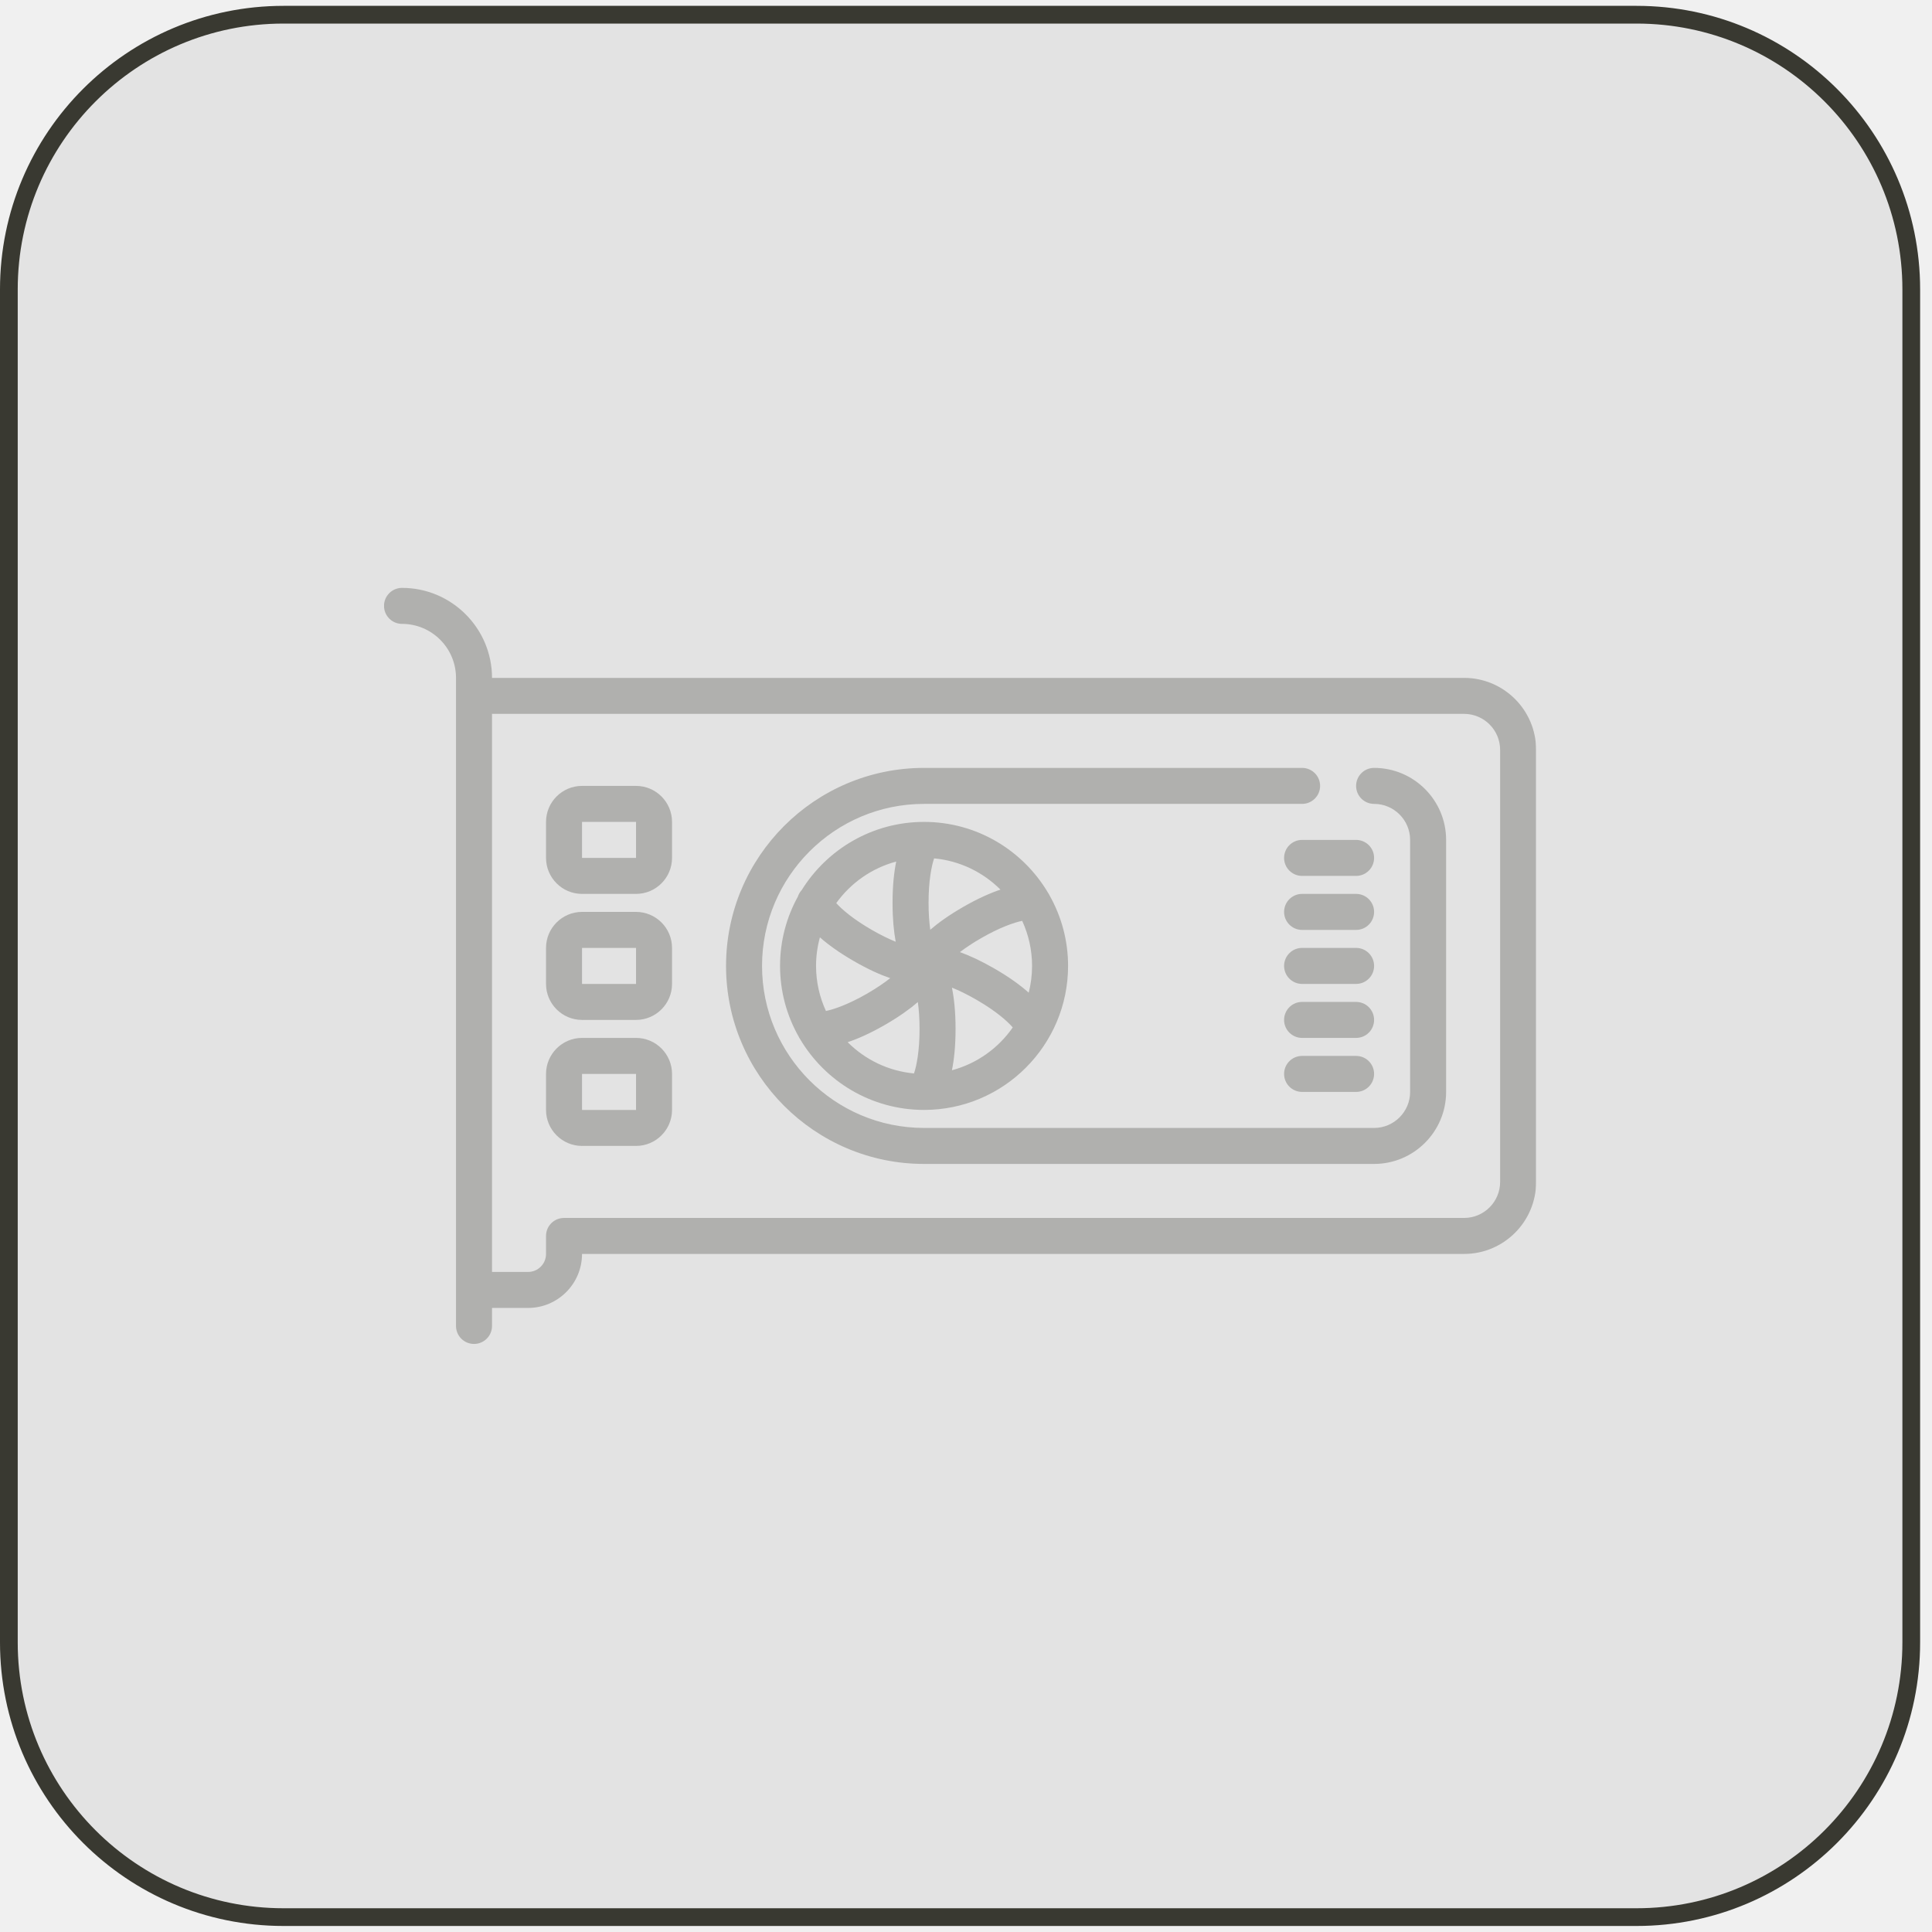
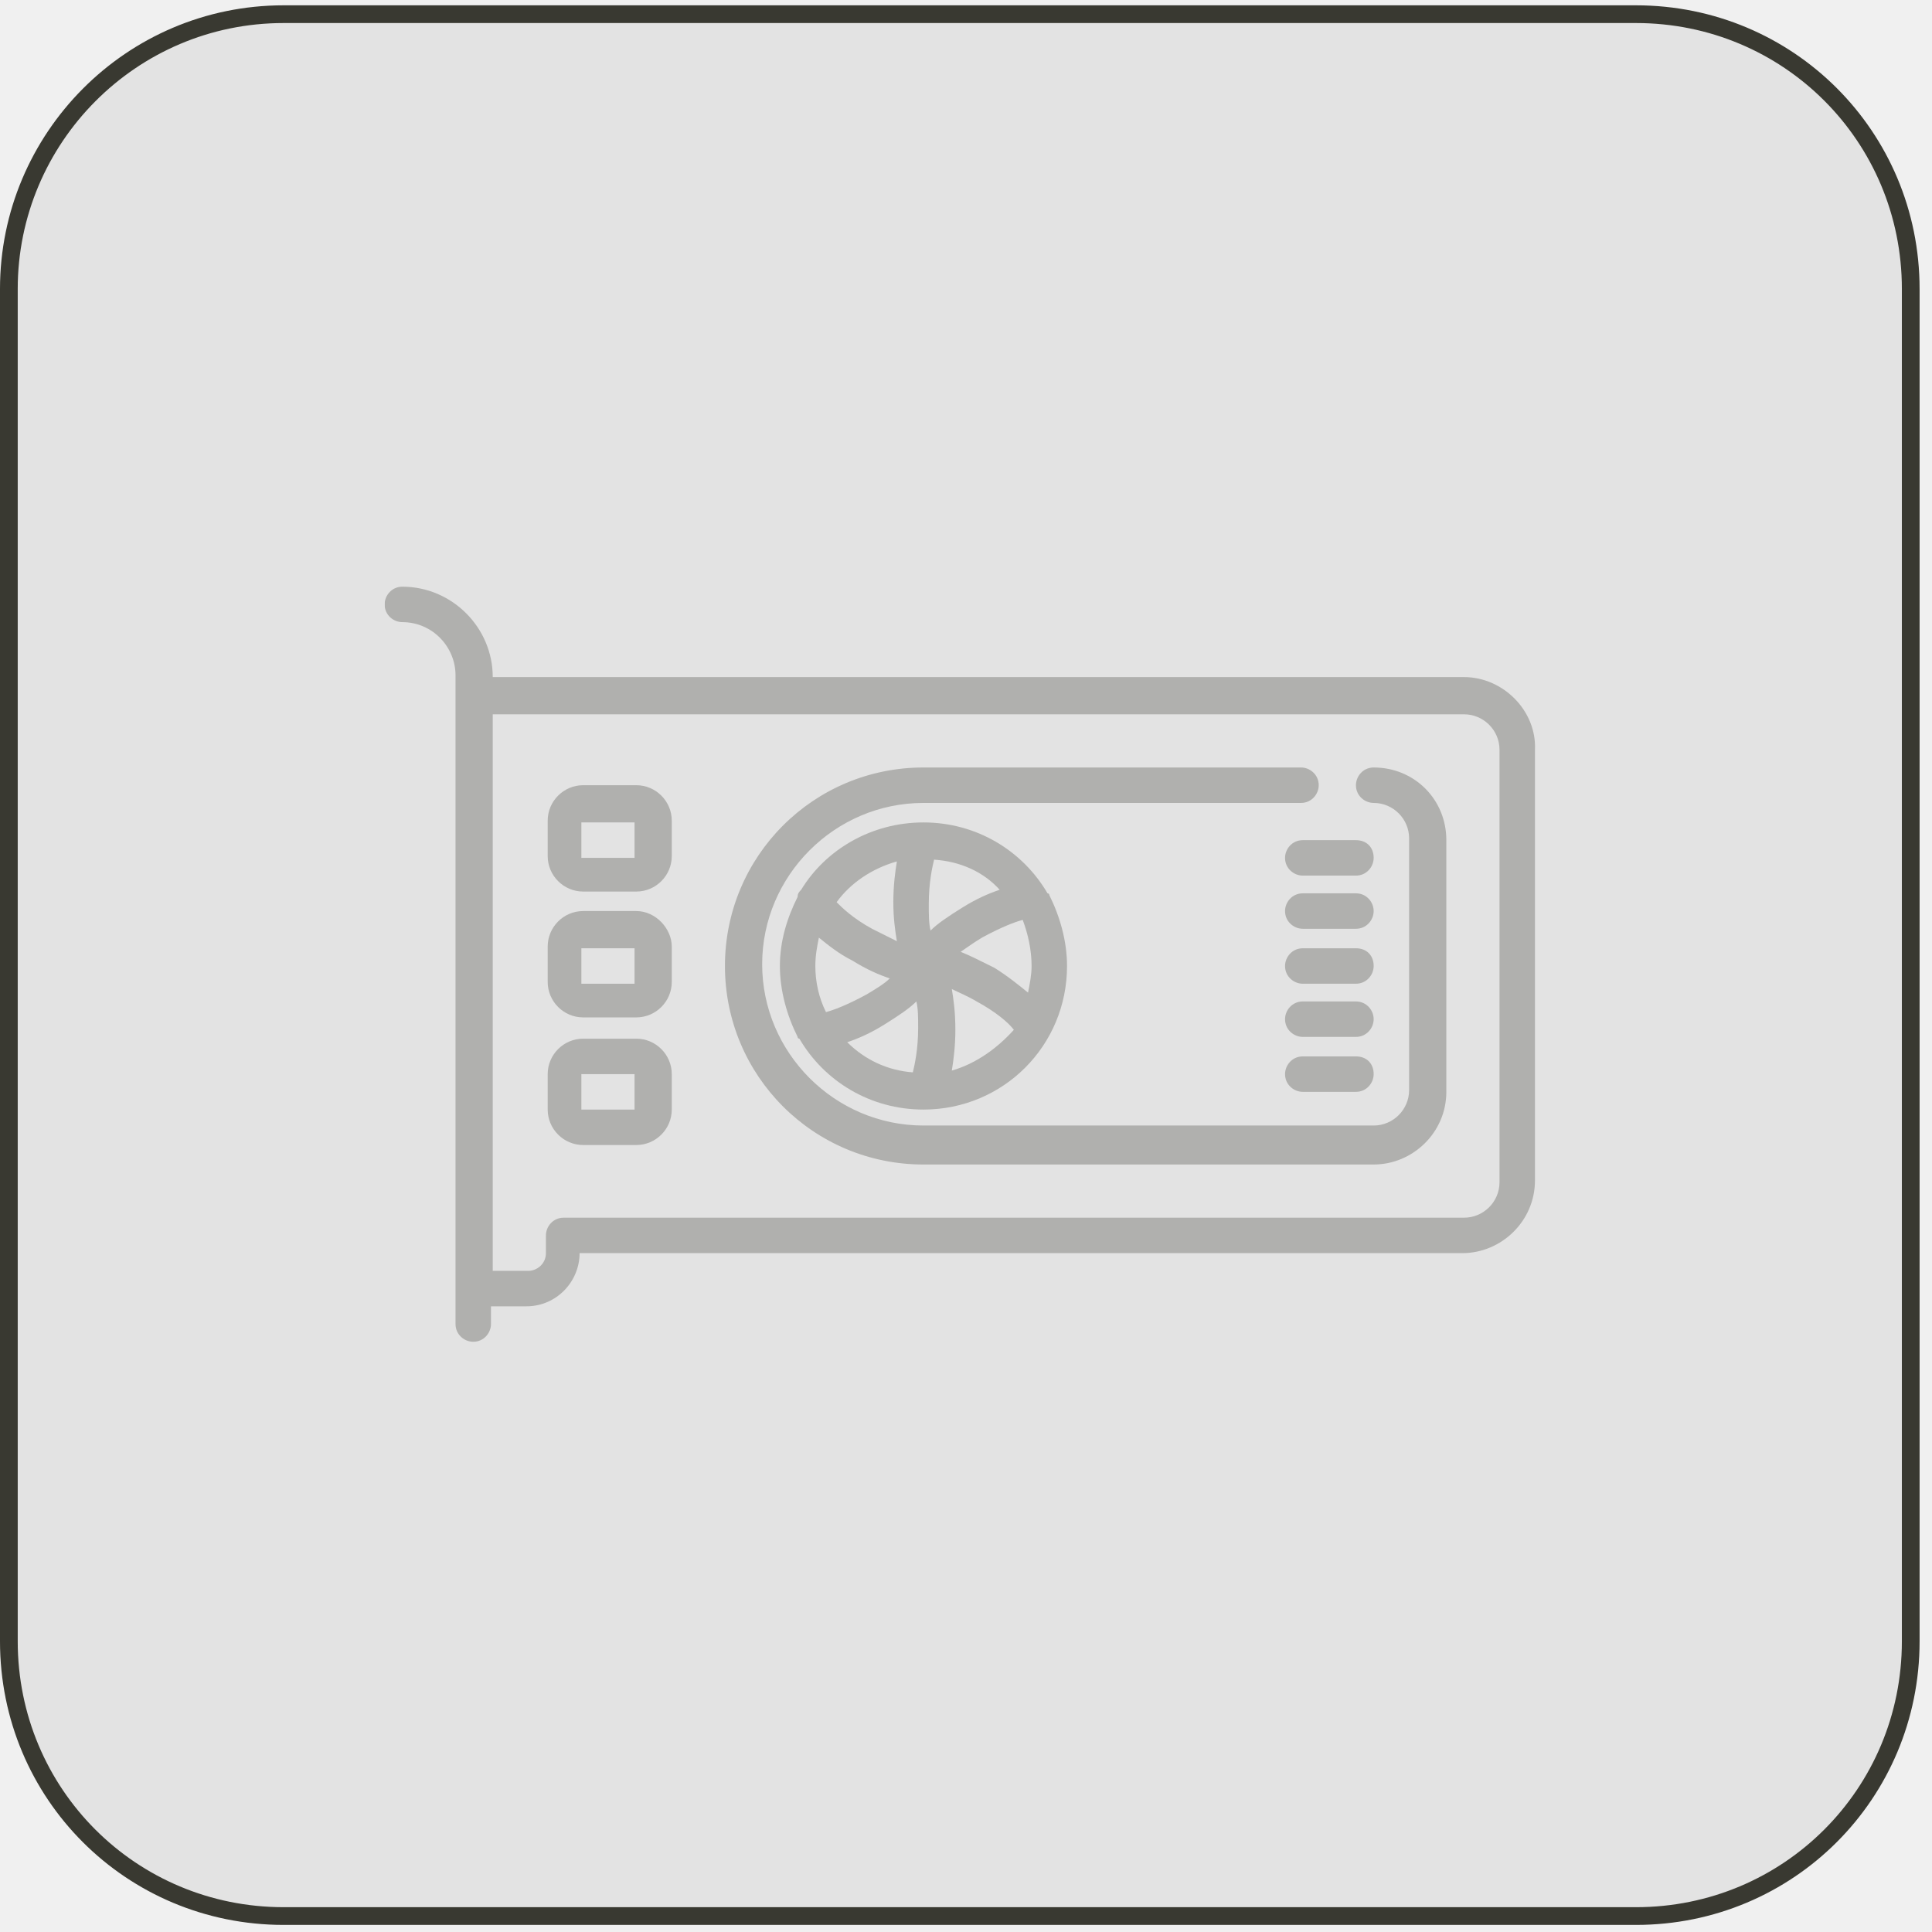
- <svg xmlns="http://www.w3.org/2000/svg" width="109" height="109" viewBox="0 0 109 109" fill="none">
-   <rect x="0.5" y="0.83" width="107.33" height="107.33" rx="15.5" fill="#E3E3E3" />
-   <rect x="0.5" y="0.83" width="107.33" height="107.33" rx="15.5" stroke="#393931" />
-   <g opacity="0.3" clip-path="url(#clip0_449_397)">
-     <path d="M82.603 38.245H27.759C27.759 35.445 25.481 33.167 22.681 33.167C22.12 33.167 21.665 33.622 21.665 34.182C21.665 34.743 22.12 35.198 22.681 35.198C24.361 35.198 25.727 36.565 25.727 38.245V74.808C25.727 75.368 26.182 75.823 26.743 75.823C27.304 75.823 27.759 75.368 27.759 74.808V73.792H29.791C31.471 73.792 32.837 72.426 32.837 70.746V70.745H82.603C84.843 70.745 86.665 68.923 86.665 66.683V42.307C86.665 40.067 84.843 38.245 82.603 38.245ZM84.634 66.683C84.634 67.803 83.723 68.714 82.603 68.714H31.821C31.26 68.714 30.806 69.168 30.806 69.729V70.746C30.806 71.306 30.351 71.761 29.791 71.761H27.759V40.276H82.603C83.723 40.276 84.634 41.187 84.634 42.307V66.683Z" fill="#393931" />
-     <path d="M52.134 46.37C49.224 46.37 46.668 47.909 45.232 50.214C45.133 50.322 45.057 50.45 45.012 50.589C44.373 51.749 44.009 53.08 44.009 54.495C44.009 55.943 44.391 57.303 45.058 58.481C45.082 58.532 45.11 58.58 45.141 58.626C46.558 61.014 49.161 62.62 52.134 62.62C56.614 62.62 60.259 58.975 60.259 54.495C60.259 53.047 59.876 51.687 59.21 50.509C59.186 50.458 59.158 50.41 59.126 50.364C57.71 47.975 55.106 46.37 52.134 46.37ZM46.04 54.495C46.04 53.937 46.117 53.397 46.258 52.883C46.715 53.287 47.331 53.738 48.167 54.22C48.976 54.688 49.657 54.992 50.224 55.187C49.892 55.448 49.464 55.743 48.928 56.053C47.856 56.672 47.047 56.946 46.598 57.037C46.241 56.262 46.04 55.402 46.04 54.495ZM58.227 54.495C58.227 55.016 58.161 55.522 58.038 56.005C57.579 55.595 56.954 55.135 56.101 54.643C55.344 54.206 54.7 53.912 54.156 53.716C54.471 53.477 54.862 53.213 55.339 52.938C56.411 52.319 57.22 52.044 57.67 51.953C58.027 52.728 58.227 53.588 58.227 54.495ZM56.444 50.191C55.864 50.385 55.163 50.694 54.324 51.178C53.53 51.637 52.933 52.067 52.484 52.455C52.427 52.042 52.388 51.539 52.388 50.94C52.388 49.701 52.554 48.863 52.701 48.428C54.157 48.564 55.465 49.212 56.444 50.191ZM50.562 48.608C50.44 49.207 50.356 49.97 50.356 50.94C50.356 51.836 50.427 52.555 50.534 53.132C50.151 52.975 49.698 52.758 49.182 52.461C48.128 51.852 47.49 51.298 47.18 50.952C47.992 49.821 49.181 48.977 50.562 48.608ZM47.824 58.798C48.403 58.605 49.104 58.297 49.944 57.812C50.738 57.353 51.334 56.923 51.783 56.535C51.84 56.947 51.88 57.451 51.88 58.05C51.88 59.289 51.713 60.127 51.566 60.562C50.111 60.426 48.802 59.778 47.824 58.798ZM53.706 60.382C53.828 59.783 53.911 59.02 53.911 58.05C53.911 57.081 53.828 56.319 53.706 55.721C54.096 55.877 54.558 56.097 55.085 56.402C56.198 57.044 56.849 57.627 57.137 57.967C56.325 59.135 55.115 60.005 53.706 60.382Z" fill="#393931" />
-     <path d="M77.524 43.323C76.963 43.323 76.509 43.778 76.509 44.339C76.509 44.9 76.963 45.354 77.524 45.354C78.644 45.354 79.556 46.266 79.556 47.386V61.604C79.556 62.724 78.644 63.636 77.524 63.636H52.134C47.094 63.636 42.993 59.535 42.993 54.495C42.993 49.455 47.094 45.354 52.134 45.354H73.462C74.023 45.354 74.478 44.9 74.478 44.339C74.478 43.778 74.023 43.323 73.462 43.323H52.134C45.974 43.323 40.962 48.335 40.962 54.495C40.962 60.655 45.974 65.667 52.134 65.667H77.524C79.764 65.667 81.587 63.844 81.587 61.604V47.386C81.587 45.145 79.764 43.323 77.524 43.323Z" fill="#393931" />
-     <path d="M35.884 51.448H32.837C31.717 51.448 30.806 52.359 30.806 53.479V55.511C30.806 56.631 31.717 57.542 32.837 57.542H35.884C37.004 57.542 37.915 56.631 37.915 55.511V53.479C37.915 52.359 37.004 51.448 35.884 51.448ZM32.837 55.511V53.479H35.884L35.884 55.511H32.837Z" fill="#393931" />
-     <path d="M35.884 44.339H32.837C31.717 44.339 30.806 45.25 30.806 46.37V48.401C30.806 49.521 31.717 50.432 32.837 50.432H35.884C37.004 50.432 37.915 49.521 37.915 48.401V46.37C37.915 45.25 37.004 44.339 35.884 44.339ZM32.837 48.401V46.37H35.884L35.884 48.401H32.837Z" fill="#393931" />
-     <path d="M35.884 58.557H32.837C31.717 58.557 30.806 59.469 30.806 60.589V62.62C30.806 63.74 31.717 64.651 32.837 64.651H35.884C37.004 64.651 37.915 63.74 37.915 62.62V60.589C37.915 59.469 37.004 58.557 35.884 58.557ZM32.837 62.62V60.589H35.884L35.884 62.62H32.837Z" fill="#393931" />
-     <path d="M76.509 47.386H73.462C72.901 47.386 72.446 47.84 72.446 48.401C72.446 48.962 72.901 49.417 73.462 49.417H76.509C77.07 49.417 77.524 48.962 77.524 48.401C77.524 47.84 77.07 47.386 76.509 47.386Z" fill="#393931" />
-     <path d="M76.509 59.573H73.462C72.901 59.573 72.446 60.028 72.446 60.589C72.446 61.15 72.901 61.604 73.462 61.604H76.509C77.07 61.604 77.524 61.15 77.524 60.589C77.524 60.028 77.07 59.573 76.509 59.573Z" fill="#393931" />
-     <path d="M76.509 50.432H73.462C72.901 50.432 72.446 50.887 72.446 51.448C72.446 52.009 72.901 52.464 73.462 52.464H76.509C77.07 52.464 77.524 52.009 77.524 51.448C77.524 50.887 77.07 50.432 76.509 50.432Z" fill="#393931" />
-     <path d="M76.509 53.479H73.462C72.901 53.479 72.446 53.934 72.446 54.495C72.446 55.056 72.901 55.511 73.462 55.511H76.509C77.07 55.511 77.524 55.056 77.524 54.495C77.524 53.934 77.07 53.479 76.509 53.479Z" fill="#393931" />
-     <path d="M76.509 56.526H73.462C72.901 56.526 72.446 56.981 72.446 57.542C72.446 58.103 72.901 58.557 73.462 58.557H76.509C77.07 58.557 77.524 58.103 77.524 57.542C77.524 56.981 77.07 56.526 76.509 56.526Z" fill="#393931" />
+ <svg xmlns="http://www.w3.org/2000/svg" xmlns:xlink="http://www.w3.org/1999/xlink" version="1.1" id="Слой_1" x="0px" y="0px" viewBox="0 0 109 109" style="enable-background:new 0 0 109 109;" xml:space="preserve">
+   <style type="text/css">
+ 	.st0{fill:#E3E3E3;}
+ 	.st1{fill:none;stroke:#393931;}
+ 	.st2{opacity:0.3;clip-path:url(#SVGID_00000138559109107395417010000016130476248042603177_);}
+ 	.st3{fill:#393931;}
+ </style>
+   <path class="st0" d="M16,0.8h76.3c8.6,0,15.5,6.9,15.5,15.5v76.3c0,8.6-6.9,15.5-15.5,15.5H16c-8.6,0-15.5-6.9-15.5-15.5V16.3  C0.5,7.8,7.4,0.8,16,0.8z" />
+   <path class="st1" d="M16,0.8h76.3c8.6,0,15.5,6.9,15.5,15.5v76.3c0,8.6-6.9,15.5-15.5,15.5H16c-8.6,0-15.5-6.9-15.5-15.5V16.3  C0.5,7.8,7.4,0.8,16,0.8z" />
+   <g>
+     <defs>
+       <rect id="SVGID_1_" x="21.7" y="22" width="65" height="65" />
+     </defs>
+     <clipPath id="SVGID_00000062168387373787432610000010692839535809399683_">
+       <use xlink:href="#SVGID_1_" style="overflow:visible;" />
+     </clipPath>
+     <g style="opacity:0.3;clip-path:url(#SVGID_00000062168387373787432610000010692839535809399683_);">
+       <path class="st3" d="M82.6,38.2H27.8c0-2.8-2.3-5.1-5.1-5.1c-0.6,0-1,0.5-1,1c0,0.6,0.5,1,1,1c1.7,0,3,1.4,3,3v36.6    c0,0.6,0.5,1,1,1c0.6,0,1-0.5,1-1v-1h2c1.7,0,3-1.4,3-3v0h49.8c2.2,0,4.1-1.8,4.1-4.1V42.3C86.7,40.1,84.8,38.2,82.6,38.2z     M84.6,66.7c0,1.1-0.9,2-2,2H31.8c-0.6,0-1,0.5-1,1v1c0,0.6-0.5,1-1,1h-2V40.3h54.8c1.1,0,2,0.9,2,2V66.7z" />
+       <path class="st3" d="M52.1,46.4c-2.9,0-5.5,1.5-6.9,3.8c-0.1,0.1-0.2,0.2-0.2,0.4c-0.6,1.2-1,2.5-1,3.9c0,1.4,0.4,2.8,1,4    c0,0.1,0.1,0.1,0.1,0.1c1.4,2.4,4,4,7,4c4.5,0,8.1-3.6,8.1-8.1c0-1.4-0.4-2.8-1-4c0-0.1-0.1-0.1-0.1-0.1    C57.7,48,55.1,46.4,52.1,46.4z M46,54.5c0-0.6,0.1-1.1,0.2-1.6c0.5,0.4,1.1,0.9,1.9,1.3c0.8,0.5,1.5,0.8,2.1,1    c-0.3,0.3-0.8,0.6-1.3,0.9c-1.1,0.6-1.9,0.9-2.3,1C46.2,56.3,46,55.4,46,54.5z M58.2,54.5c0,0.5-0.1,1-0.2,1.5    c-0.5-0.4-1.1-0.9-1.9-1.4c-0.8-0.4-1.4-0.7-1.9-0.9c0.3-0.2,0.7-0.5,1.2-0.8c1.1-0.6,1.9-0.9,2.3-1C58,52.7,58.2,53.6,58.2,54.5z     M56.4,50.2c-0.6,0.2-1.3,0.5-2.1,1c-0.8,0.5-1.4,0.9-1.8,1.3c-0.1-0.4-0.1-0.9-0.1-1.5c0-1.2,0.2-2.1,0.3-2.5    C54.2,48.6,55.5,49.2,56.4,50.2z M50.6,48.6c-0.1,0.6-0.2,1.4-0.2,2.3c0,0.9,0.1,1.6,0.2,2.2c-0.4-0.2-0.8-0.4-1.4-0.7    c-1.1-0.6-1.7-1.2-2-1.5C48,49.8,49.2,49,50.6,48.6z M47.8,58.8c0.6-0.2,1.3-0.5,2.1-1c0.8-0.5,1.4-0.9,1.8-1.3    c0.1,0.4,0.1,0.9,0.1,1.5c0,1.2-0.2,2.1-0.3,2.5C50.1,60.4,48.8,59.8,47.8,58.8z M53.7,60.4c0.1-0.6,0.2-1.4,0.2-2.3    c0-1-0.1-1.7-0.2-2.3c0.4,0.2,0.9,0.4,1.4,0.7c1.1,0.6,1.8,1.2,2.1,1.6C56.3,59.1,55.1,60,53.7,60.4z" />
+       <path class="st3" d="M77.5,43.3c-0.6,0-1,0.5-1,1c0,0.6,0.5,1,1,1c1.1,0,2,0.9,2,2v14.2c0,1.1-0.9,2-2,2H52.1    c-5,0-9.1-4.1-9.1-9.1s4.1-9.1,9.1-9.1h21.3c0.6,0,1-0.5,1-1c0-0.6-0.5-1-1-1H52.1c-6.2,0-11.2,5-11.2,11.2    c0,6.2,5,11.2,11.2,11.2h25.4c2.2,0,4.1-1.8,4.1-4.1V47.4C81.6,45.1,79.8,43.3,77.5,43.3z" />
+       <path class="st3" d="M35.9,51.4h-3c-1.1,0-2,0.9-2,2v2c0,1.1,0.9,2,2,2h3c1.1,0,2-0.9,2-2v-2C37.9,52.4,37,51.4,35.9,51.4z     M32.8,55.5v-2h3l0,2H32.8z" />
+       <path class="st3" d="M35.9,44.3h-3c-1.1,0-2,0.9-2,2v2c0,1.1,0.9,2,2,2h3c1.1,0,2-0.9,2-2v-2C37.9,45.2,37,44.3,35.9,44.3z     M32.8,48.4v-2h3l0,2H32.8z" />
+       <path class="st3" d="M35.9,58.6h-3c-1.1,0-2,0.9-2,2v2c0,1.1,0.9,2,2,2h3c1.1,0,2-0.9,2-2v-2C37.9,59.5,37,58.6,35.9,58.6z     M32.8,62.6v-2h3l0,2H32.8z" />
+       <path class="st3" d="M76.5,47.4h-3c-0.6,0-1,0.5-1,1c0,0.6,0.5,1,1,1h3c0.6,0,1-0.5,1-1C77.5,47.8,77.1,47.4,76.5,47.4z" />
+       <path class="st3" d="M76.5,59.6h-3c-0.6,0-1,0.5-1,1c0,0.6,0.5,1,1,1h3c0.6,0,1-0.5,1-1C77.5,60,77.1,59.6,76.5,59.6z" />
+       <path class="st3" d="M76.5,50.4h-3c-0.6,0-1,0.5-1,1c0,0.6,0.5,1,1,1h3c0.6,0,1-0.5,1-1C77.5,50.9,77.1,50.4,76.5,50.4z" />
+       <path class="st3" d="M76.5,53.5h-3c-0.6,0-1,0.5-1,1c0,0.6,0.5,1,1,1h3c0.6,0,1-0.5,1-1C77.5,53.9,77.1,53.5,76.5,53.5z" />
+       <path class="st3" d="M76.5,56.5h-3c-0.6,0-1,0.5-1,1c0,0.6,0.5,1,1,1h3c0.6,0,1-0.5,1-1C77.5,57,77.1,56.5,76.5,56.5z" />
+     </g>
  </g>
-   <defs>
-     <clipPath id="clip0_449_397">
-       <rect width="65" height="65" fill="white" transform="translate(21.665 21.995)" />
-     </clipPath>
-   </defs>
</svg>
